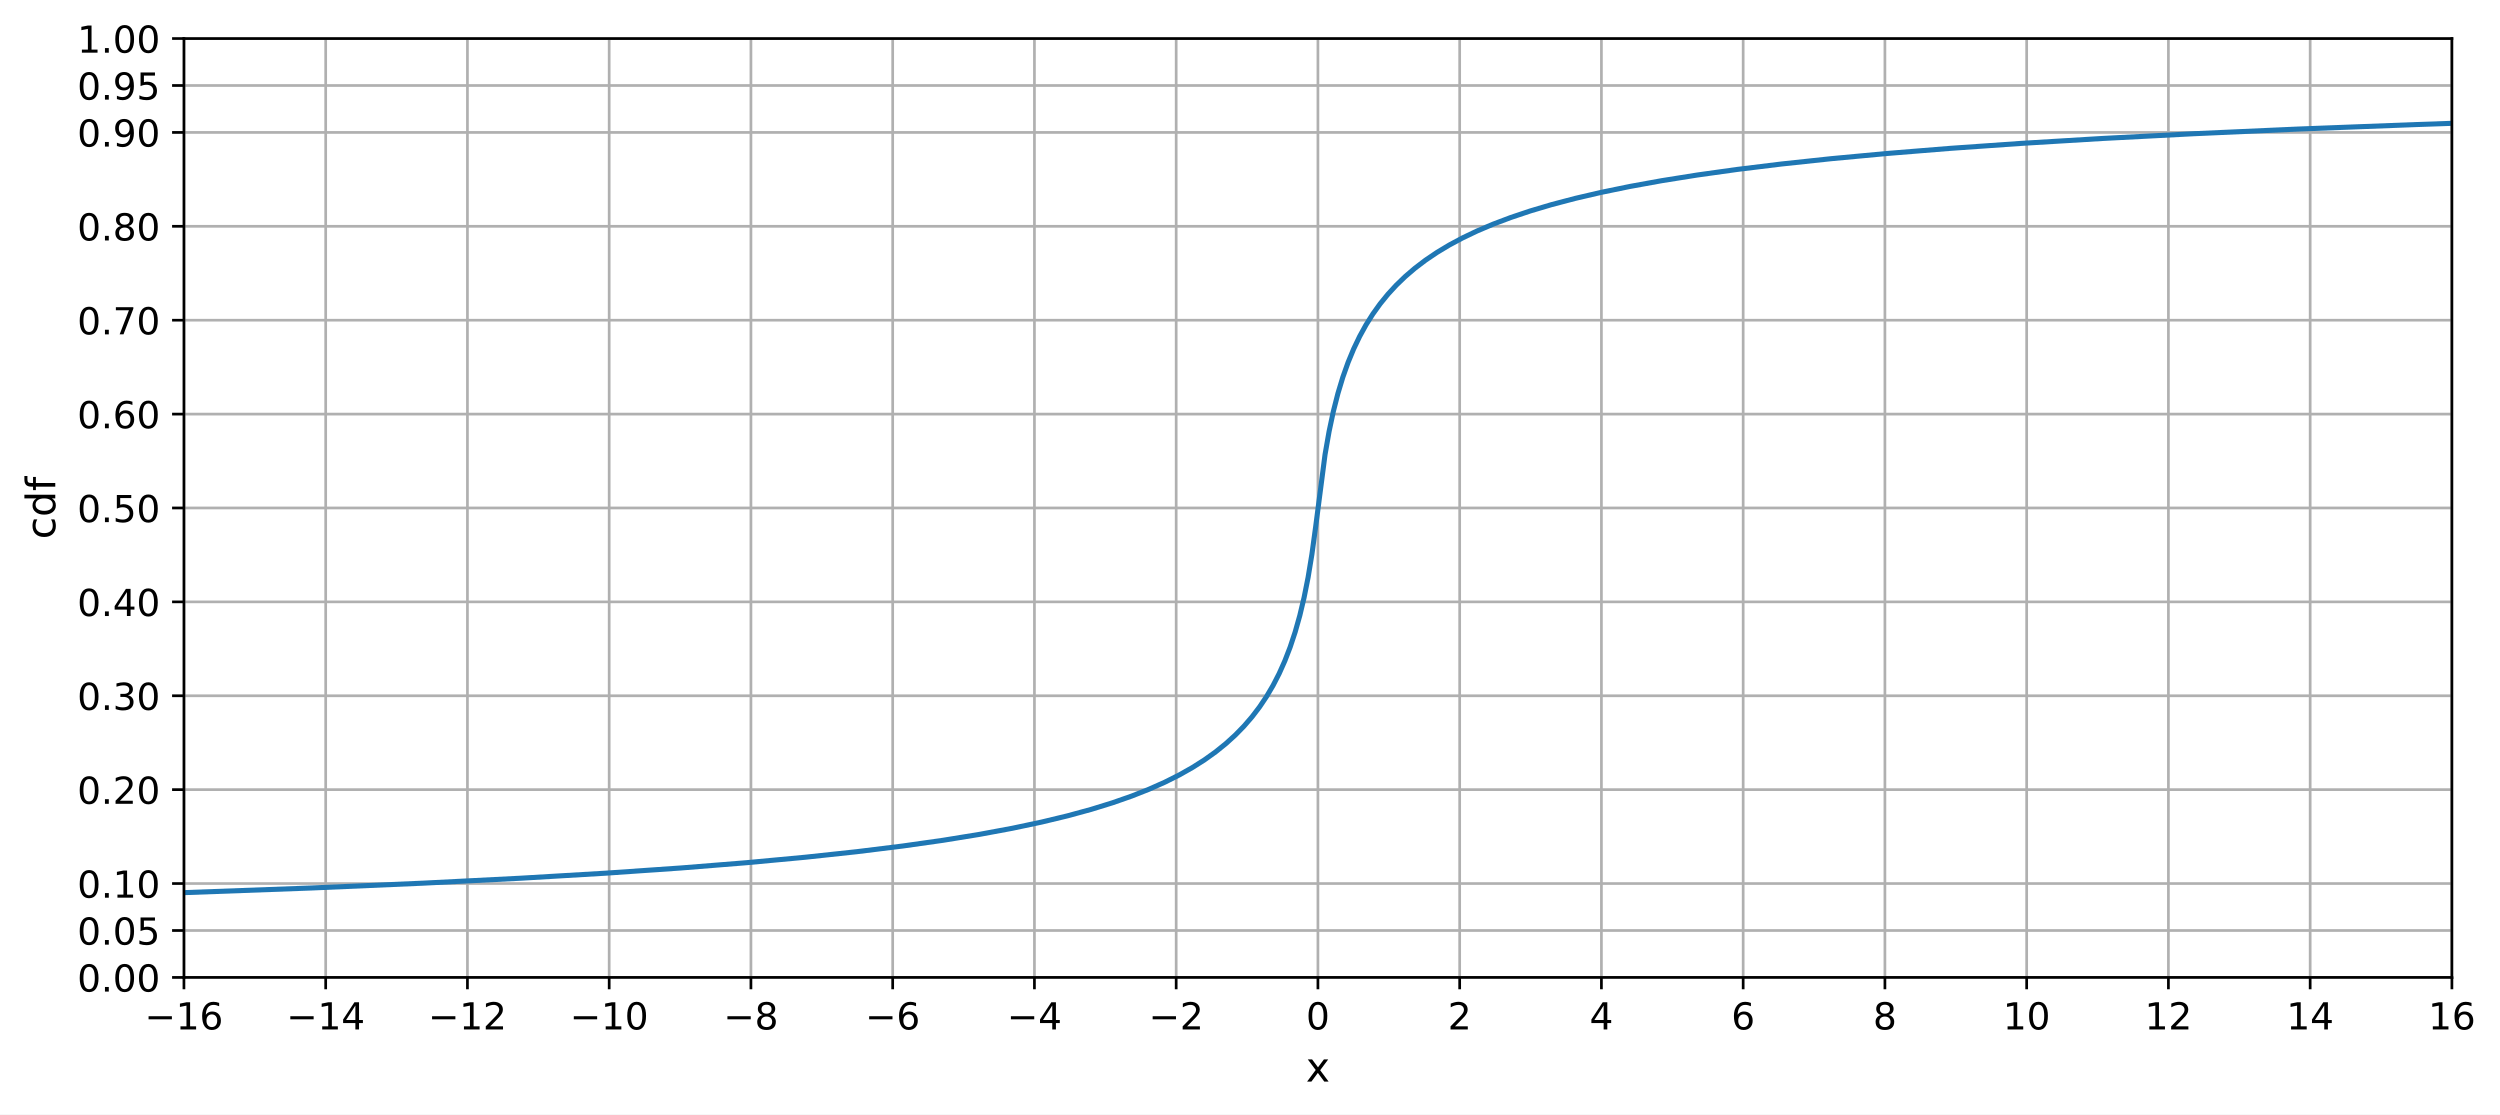
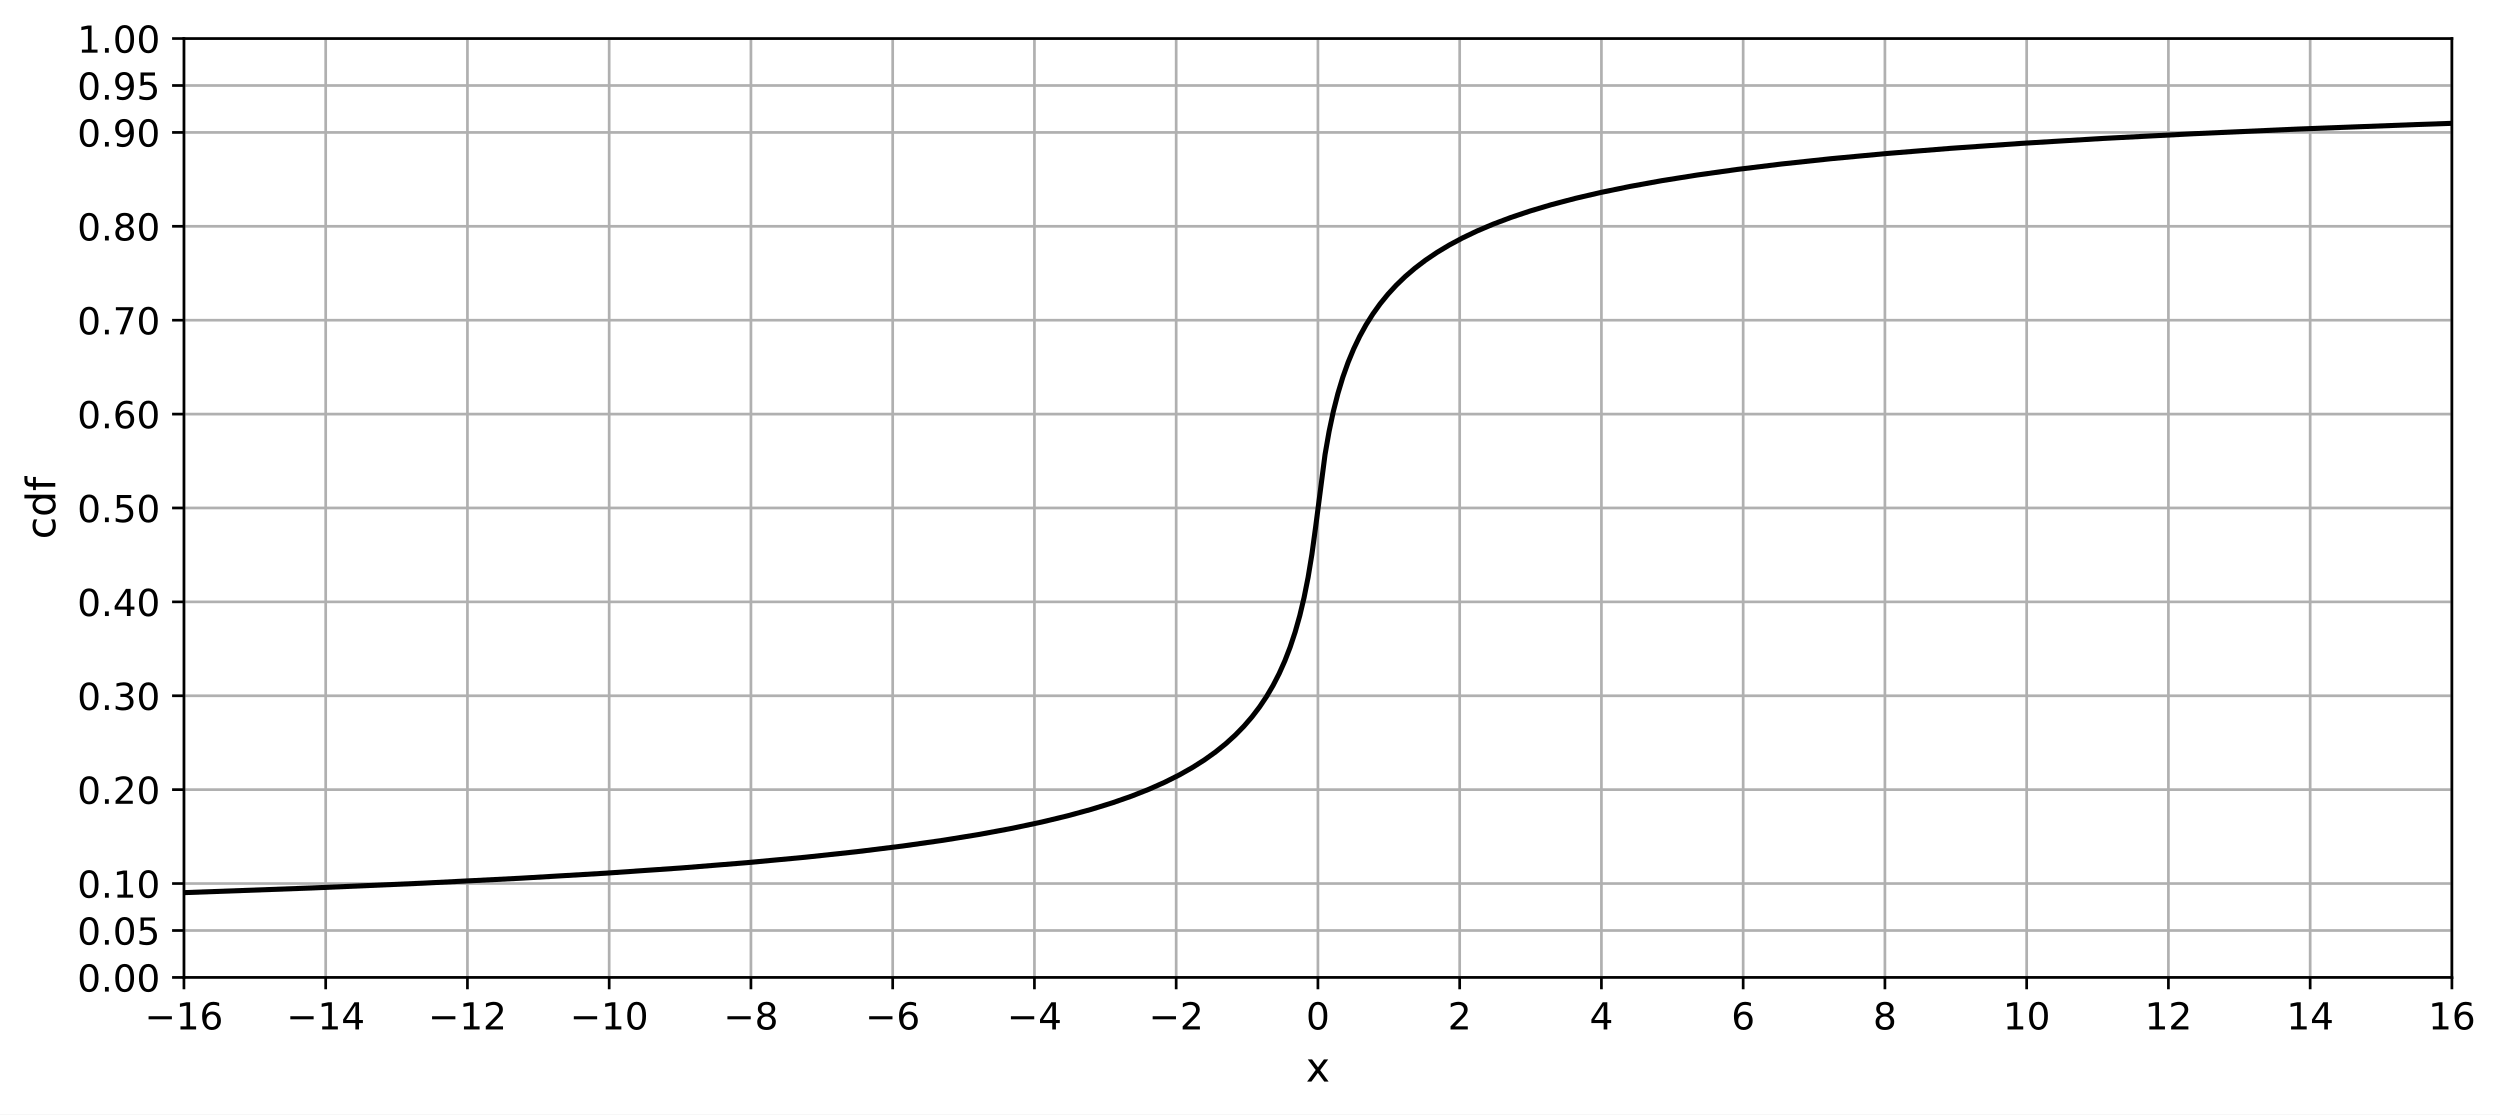
<svg xmlns="http://www.w3.org/2000/svg" xmlns:xlink="http://www.w3.org/1999/xlink" width="738.105pt" height="329.039pt" viewBox="0 0 738.105 329.039" version="1.1">
  <defs>
    <style type="text/css">*{stroke-linejoin: round; stroke-linecap: butt}</style>
  </defs>
  <g id="figure_1">
    <g id="patch_1">
      <path d="M 0 329.039  L 738.105 329.039  L 738.105 0  L 0 0  z " style="fill: #ffffff" />
    </g>
    <g id="axes_1">
      <g id="patch_2">
        <path d="M 54.306 288.579  L 723.906 288.579  L 723.906 11.379  L 54.306 11.379  z " style="fill: #ffffff" />
      </g>
      <g id="matplotlib.axis_1">
        <g id="xtick_1">
          <g id="line2d_1">
-             <path d="M 54.306 288.579  L 54.306 11.379  " clip-path="url(#p8861c28967)" style="fill: none; stroke: #b0b0b0; stroke-width: 0.8; stroke-linecap: square" />
+             <path d="M 54.306 288.579  L 54.306 11.379  " clip-path="url(#p931977c013)" style="fill: none; stroke: #b0b0b0; stroke-width: 0.8; stroke-linecap: square" />
          </g>
          <g id="line2d_2">
            <defs>
-               <path id="mac67e48986" d="M 0 0  L 0 3.5  " style="stroke: #000000; stroke-width: 0.8" />
+               <path id="m8584557166" d="M 0 0  L 0 3.5  " style="stroke: #000000; stroke-width: 0.8" />
            </defs>
            <g>
-               <use xlink:href="#mac67e48986" x="54.306" y="288.579" style="stroke: #000000; stroke-width: 0.8" />
+               <use xlink:href="#m8584557166" x="54.306" y="288.579" style="stroke: #000000; stroke-width: 0.8" />
            </g>
          </g>
          <g id="text_1">
            <g transform="translate(42.69836 303.9374)scale(0.11 -0.11)">
              <defs>
                <path id="DejaVuSans-2212" d="M 678 2272  L 4684 2272  L 4684 1741  L 678 1741  L 678 2272  z " transform="scale(0.015625)" />
                <path id="DejaVuSans-31" d="M 794 531  L 1825 531  L 1825 4091  L 703 3866  L 703 4441  L 1819 4666  L 2450 4666  L 2450 531  L 3481 531  L 3481 0  L 794 0  L 794 531  z " transform="scale(0.015625)" />
                <path id="DejaVuSans-36" d="M 2113 2584  Q 1688 2584 1439 2293  Q 1191 2003 1191 1497  Q 1191 994 1439 701  Q 1688 409 2113 409  Q 2538 409 2786 701  Q 3034 994 3034 1497  Q 3034 2003 2786 2293  Q 2538 2584 2113 2584  z M 3366 4563  L 3366 3988  Q 3128 4100 2886 4159  Q 2644 4219 2406 4219  Q 1781 4219 1451 3797  Q 1122 3375 1075 2522  Q 1259 2794 1537 2939  Q 1816 3084 2150 3084  Q 2853 3084 3261 2657  Q 3669 2231 3669 1497  Q 3669 778 3244 343  Q 2819 -91 2113 -91  Q 1303 -91 875 529  Q 447 1150 447 2328  Q 447 3434 972 4092  Q 1497 4750 2381 4750  Q 2619 4750 2861 4703  Q 3103 4656 3366 4563  z " transform="scale(0.015625)" />
              </defs>
              <use xlink:href="#DejaVuSans-2212" />
              <use xlink:href="#DejaVuSans-31" x="83.789" />
              <use xlink:href="#DejaVuSans-36" x="147.412" />
            </g>
          </g>
        </g>
        <g id="xtick_2">
          <g id="line2d_3">
-             <path d="M 96.156 288.579  L 96.156 11.379  " clip-path="url(#p8861c28967)" style="fill: none; stroke: #b0b0b0; stroke-width: 0.8; stroke-linecap: square" />
+             <path d="M 96.156 288.579  L 96.156 11.379  " clip-path="url(#p931977c013)" style="fill: none; stroke: #b0b0b0; stroke-width: 0.8; stroke-linecap: square" />
          </g>
          <g id="line2d_4">
            <g>
-               <use xlink:href="#mac67e48986" x="96.156" y="288.579" style="stroke: #000000; stroke-width: 0.8" />
+               <use xlink:href="#m8584557166" x="96.156" y="288.579" style="stroke: #000000; stroke-width: 0.8" />
            </g>
          </g>
          <g id="text_2">
            <g transform="translate(84.54836 303.9374)scale(0.11 -0.11)">
              <defs>
                <path id="DejaVuSans-34" d="M 2419 4116  L 825 1625  L 2419 1625  L 2419 4116  z M 2253 4666  L 3047 4666  L 3047 1625  L 3713 1625  L 3713 1100  L 3047 1100  L 3047 0  L 2419 0  L 2419 1100  L 313 1100  L 313 1709  L 2253 4666  z " transform="scale(0.015625)" />
              </defs>
              <use xlink:href="#DejaVuSans-2212" />
              <use xlink:href="#DejaVuSans-31" x="83.789" />
              <use xlink:href="#DejaVuSans-34" x="147.412" />
            </g>
          </g>
        </g>
        <g id="xtick_3">
          <g id="line2d_5">
-             <path d="M 138.006 288.579  L 138.006 11.379  " clip-path="url(#p8861c28967)" style="fill: none; stroke: #b0b0b0; stroke-width: 0.8; stroke-linecap: square" />
+             <path d="M 138.006 288.579  L 138.006 11.379  " clip-path="url(#p931977c013)" style="fill: none; stroke: #b0b0b0; stroke-width: 0.8; stroke-linecap: square" />
          </g>
          <g id="line2d_6">
            <g>
-               <use xlink:href="#mac67e48986" x="138.006" y="288.579" style="stroke: #000000; stroke-width: 0.8" />
+               <use xlink:href="#m8584557166" x="138.006" y="288.579" style="stroke: #000000; stroke-width: 0.8" />
            </g>
          </g>
          <g id="text_3">
            <g transform="translate(126.3984 303.9374)scale(0.11 -0.11)">
              <defs>
                <path id="DejaVuSans-32" d="M 1228 531  L 3431 531  L 3431 0  L 469 0  L 469 531  Q 828 903 1448 1529  Q 2069 2156 2228 2338  Q 2531 2678 2651 2914  Q 2772 3150 2772 3378  Q 2772 3750 2511 3984  Q 2250 4219 1831 4219  Q 1534 4219 1204 4116  Q 875 4013 500 3803  L 500 4441  Q 881 4594 1212 4672  Q 1544 4750 1819 4750  Q 2544 4750 2975 4387  Q 3406 4025 3406 3419  Q 3406 3131 3298 2873  Q 3191 2616 2906 2266  Q 2828 2175 2409 1742  Q 1991 1309 1228 531  z " transform="scale(0.015625)" />
              </defs>
              <use xlink:href="#DejaVuSans-2212" />
              <use xlink:href="#DejaVuSans-31" x="83.789" />
              <use xlink:href="#DejaVuSans-32" x="147.412" />
            </g>
          </g>
        </g>
        <g id="xtick_4">
          <g id="line2d_7">
-             <path d="M 179.856 288.579  L 179.856 11.379  " clip-path="url(#p8861c28967)" style="fill: none; stroke: #b0b0b0; stroke-width: 0.8; stroke-linecap: square" />
+             <path d="M 179.856 288.579  L 179.856 11.379  " clip-path="url(#p931977c013)" style="fill: none; stroke: #b0b0b0; stroke-width: 0.8; stroke-linecap: square" />
          </g>
          <g id="line2d_8">
            <g>
-               <use xlink:href="#mac67e48986" x="179.856" y="288.579" style="stroke: #000000; stroke-width: 0.8" />
+               <use xlink:href="#m8584557166" x="179.856" y="288.579" style="stroke: #000000; stroke-width: 0.8" />
            </g>
          </g>
          <g id="text_4">
            <g transform="translate(168.2484 303.9374)scale(0.11 -0.11)">
              <defs>
                <path id="DejaVuSans-30" d="M 2034 4250  Q 1547 4250 1301 3770  Q 1056 3291 1056 2328  Q 1056 1369 1301 889  Q 1547 409 2034 409  Q 2525 409 2770 889  Q 3016 1369 3016 2328  Q 3016 3291 2770 3770  Q 2525 4250 2034 4250  z M 2034 4750  Q 2819 4750 3233 4129  Q 3647 3509 3647 2328  Q 3647 1150 3233 529  Q 2819 -91 2034 -91  Q 1250 -91 836 529  Q 422 1150 422 2328  Q 422 3509 836 4129  Q 1250 4750 2034 4750  z " transform="scale(0.015625)" />
              </defs>
              <use xlink:href="#DejaVuSans-2212" />
              <use xlink:href="#DejaVuSans-31" x="83.789" />
              <use xlink:href="#DejaVuSans-30" x="147.412" />
            </g>
          </g>
        </g>
        <g id="xtick_5">
          <g id="line2d_9">
-             <path d="M 221.706 288.579  L 221.706 11.379  " clip-path="url(#p8861c28967)" style="fill: none; stroke: #b0b0b0; stroke-width: 0.8; stroke-linecap: square" />
+             <path d="M 221.706 288.579  L 221.706 11.379  " clip-path="url(#p931977c013)" style="fill: none; stroke: #b0b0b0; stroke-width: 0.8; stroke-linecap: square" />
          </g>
          <g id="line2d_10">
            <g>
-               <use xlink:href="#mac67e48986" x="221.706" y="288.579" style="stroke: #000000; stroke-width: 0.8" />
+               <use xlink:href="#m8584557166" x="221.706" y="288.579" style="stroke: #000000; stroke-width: 0.8" />
            </g>
          </g>
          <g id="text_5">
            <g transform="translate(213.5977 303.9374)scale(0.11 -0.11)">
              <defs>
                <path id="DejaVuSans-38" d="M 2034 2216  Q 1584 2216 1326 1975  Q 1069 1734 1069 1313  Q 1069 891 1326 650  Q 1584 409 2034 409  Q 2484 409 2743 651  Q 3003 894 3003 1313  Q 3003 1734 2745 1975  Q 2488 2216 2034 2216  z M 1403 2484  Q 997 2584 770 2862  Q 544 3141 544 3541  Q 544 4100 942 4425  Q 1341 4750 2034 4750  Q 2731 4750 3128 4425  Q 3525 4100 3525 3541  Q 3525 3141 3298 2862  Q 3072 2584 2669 2484  Q 3125 2378 3379 2068  Q 3634 1759 3634 1313  Q 3634 634 3220 271  Q 2806 -91 2034 -91  Q 1263 -91 848 271  Q 434 634 434 1313  Q 434 1759 690 2068  Q 947 2378 1403 2484  z M 1172 3481  Q 1172 3119 1398 2916  Q 1625 2713 2034 2713  Q 2441 2713 2670 2916  Q 2900 3119 2900 3481  Q 2900 3844 2670 4047  Q 2441 4250 2034 4250  Q 1625 4250 1398 4047  Q 1172 3844 1172 3481  z " transform="scale(0.015625)" />
              </defs>
              <use xlink:href="#DejaVuSans-2212" />
              <use xlink:href="#DejaVuSans-38" x="83.789" />
            </g>
          </g>
        </g>
        <g id="xtick_6">
          <g id="line2d_11">
-             <path d="M 263.556 288.579  L 263.556 11.379  " clip-path="url(#p8861c28967)" style="fill: none; stroke: #b0b0b0; stroke-width: 0.8; stroke-linecap: square" />
+             <path d="M 263.556 288.579  L 263.556 11.379  " clip-path="url(#p931977c013)" style="fill: none; stroke: #b0b0b0; stroke-width: 0.8; stroke-linecap: square" />
          </g>
          <g id="line2d_12">
            <g>
-               <use xlink:href="#mac67e48986" x="263.556" y="288.579" style="stroke: #000000; stroke-width: 0.8" />
+               <use xlink:href="#m8584557166" x="263.556" y="288.579" style="stroke: #000000; stroke-width: 0.8" />
            </g>
          </g>
          <g id="text_6">
            <g transform="translate(255.4477 303.9374)scale(0.11 -0.11)">
              <use xlink:href="#DejaVuSans-2212" />
              <use xlink:href="#DejaVuSans-36" x="83.789" />
            </g>
          </g>
        </g>
        <g id="xtick_7">
          <g id="line2d_13">
-             <path d="M 305.406 288.579  L 305.406 11.379  " clip-path="url(#p8861c28967)" style="fill: none; stroke: #b0b0b0; stroke-width: 0.8; stroke-linecap: square" />
+             <path d="M 305.406 288.579  L 305.406 11.379  " clip-path="url(#p931977c013)" style="fill: none; stroke: #b0b0b0; stroke-width: 0.8; stroke-linecap: square" />
          </g>
          <g id="line2d_14">
            <g>
-               <use xlink:href="#mac67e48986" x="305.406" y="288.579" style="stroke: #000000; stroke-width: 0.8" />
+               <use xlink:href="#m8584557166" x="305.406" y="288.579" style="stroke: #000000; stroke-width: 0.8" />
            </g>
          </g>
          <g id="text_7">
            <g transform="translate(297.2977 303.9374)scale(0.11 -0.11)">
              <use xlink:href="#DejaVuSans-2212" />
              <use xlink:href="#DejaVuSans-34" x="83.789" />
            </g>
          </g>
        </g>
        <g id="xtick_8">
          <g id="line2d_15">
-             <path d="M 347.256 288.579  L 347.256 11.379  " clip-path="url(#p8861c28967)" style="fill: none; stroke: #b0b0b0; stroke-width: 0.8; stroke-linecap: square" />
+             <path d="M 347.256 288.579  L 347.256 11.379  " clip-path="url(#p931977c013)" style="fill: none; stroke: #b0b0b0; stroke-width: 0.8; stroke-linecap: square" />
          </g>
          <g id="line2d_16">
            <g>
-               <use xlink:href="#mac67e48986" x="347.256" y="288.579" style="stroke: #000000; stroke-width: 0.8" />
+               <use xlink:href="#m8584557166" x="347.256" y="288.579" style="stroke: #000000; stroke-width: 0.8" />
            </g>
          </g>
          <g id="text_8">
            <g transform="translate(339.1477 303.9374)scale(0.11 -0.11)">
              <use xlink:href="#DejaVuSans-2212" />
              <use xlink:href="#DejaVuSans-32" x="83.789" />
            </g>
          </g>
        </g>
        <g id="xtick_9">
          <g id="line2d_17">
-             <path d="M 389.106 288.579  L 389.106 11.379  " clip-path="url(#p8861c28967)" style="fill: none; stroke: #b0b0b0; stroke-width: 0.8; stroke-linecap: square" />
+             <path d="M 389.106 288.579  L 389.106 11.379  " clip-path="url(#p931977c013)" style="fill: none; stroke: #b0b0b0; stroke-width: 0.8; stroke-linecap: square" />
          </g>
          <g id="line2d_18">
            <g>
-               <use xlink:href="#mac67e48986" x="389.106" y="288.579" style="stroke: #000000; stroke-width: 0.8" />
+               <use xlink:href="#m8584557166" x="389.106" y="288.579" style="stroke: #000000; stroke-width: 0.8" />
            </g>
          </g>
          <g id="text_9">
            <g transform="translate(385.6066 303.9374)scale(0.11 -0.11)">
              <use xlink:href="#DejaVuSans-30" />
            </g>
          </g>
        </g>
        <g id="xtick_10">
          <g id="line2d_19">
-             <path d="M 430.956 288.579  L 430.956 11.379  " clip-path="url(#p8861c28967)" style="fill: none; stroke: #b0b0b0; stroke-width: 0.8; stroke-linecap: square" />
+             <path d="M 430.956 288.579  L 430.956 11.379  " clip-path="url(#p931977c013)" style="fill: none; stroke: #b0b0b0; stroke-width: 0.8; stroke-linecap: square" />
          </g>
          <g id="line2d_20">
            <g>
-               <use xlink:href="#mac67e48986" x="430.956" y="288.579" style="stroke: #000000; stroke-width: 0.8" />
+               <use xlink:href="#m8584557166" x="430.956" y="288.579" style="stroke: #000000; stroke-width: 0.8" />
            </g>
          </g>
          <g id="text_10">
            <g transform="translate(427.4566 303.9374)scale(0.11 -0.11)">
              <use xlink:href="#DejaVuSans-32" />
            </g>
          </g>
        </g>
        <g id="xtick_11">
          <g id="line2d_21">
-             <path d="M 472.806 288.579  L 472.806 11.379  " clip-path="url(#p8861c28967)" style="fill: none; stroke: #b0b0b0; stroke-width: 0.8; stroke-linecap: square" />
+             <path d="M 472.806 288.579  L 472.806 11.379  " clip-path="url(#p931977c013)" style="fill: none; stroke: #b0b0b0; stroke-width: 0.8; stroke-linecap: square" />
          </g>
          <g id="line2d_22">
            <g>
-               <use xlink:href="#mac67e48986" x="472.806" y="288.579" style="stroke: #000000; stroke-width: 0.8" />
+               <use xlink:href="#m8584557166" x="472.806" y="288.579" style="stroke: #000000; stroke-width: 0.8" />
            </g>
          </g>
          <g id="text_11">
            <g transform="translate(469.3066 303.9374)scale(0.11 -0.11)">
              <use xlink:href="#DejaVuSans-34" />
            </g>
          </g>
        </g>
        <g id="xtick_12">
          <g id="line2d_23">
-             <path d="M 514.656 288.579  L 514.656 11.379  " clip-path="url(#p8861c28967)" style="fill: none; stroke: #b0b0b0; stroke-width: 0.8; stroke-linecap: square" />
+             <path d="M 514.656 288.579  L 514.656 11.379  " clip-path="url(#p931977c013)" style="fill: none; stroke: #b0b0b0; stroke-width: 0.8; stroke-linecap: square" />
          </g>
          <g id="line2d_24">
            <g>
-               <use xlink:href="#mac67e48986" x="514.656" y="288.579" style="stroke: #000000; stroke-width: 0.8" />
+               <use xlink:href="#m8584557166" x="514.656" y="288.579" style="stroke: #000000; stroke-width: 0.8" />
            </g>
          </g>
          <g id="text_12">
            <g transform="translate(511.1566 303.9374)scale(0.11 -0.11)">
              <use xlink:href="#DejaVuSans-36" />
            </g>
          </g>
        </g>
        <g id="xtick_13">
          <g id="line2d_25">
-             <path d="M 556.506 288.579  L 556.506 11.379  " clip-path="url(#p8861c28967)" style="fill: none; stroke: #b0b0b0; stroke-width: 0.8; stroke-linecap: square" />
+             <path d="M 556.506 288.579  L 556.506 11.379  " clip-path="url(#p931977c013)" style="fill: none; stroke: #b0b0b0; stroke-width: 0.8; stroke-linecap: square" />
          </g>
          <g id="line2d_26">
            <g>
-               <use xlink:href="#mac67e48986" x="556.506" y="288.579" style="stroke: #000000; stroke-width: 0.8" />
+               <use xlink:href="#m8584557166" x="556.506" y="288.579" style="stroke: #000000; stroke-width: 0.8" />
            </g>
          </g>
          <g id="text_13">
            <g transform="translate(553.0066 303.9374)scale(0.11 -0.11)">
              <use xlink:href="#DejaVuSans-38" />
            </g>
          </g>
        </g>
        <g id="xtick_14">
          <g id="line2d_27">
-             <path d="M 598.356 288.579  L 598.356 11.379  " clip-path="url(#p8861c28967)" style="fill: none; stroke: #b0b0b0; stroke-width: 0.8; stroke-linecap: square" />
+             <path d="M 598.356 288.579  L 598.356 11.379  " clip-path="url(#p931977c013)" style="fill: none; stroke: #b0b0b0; stroke-width: 0.8; stroke-linecap: square" />
          </g>
          <g id="line2d_28">
            <g>
-               <use xlink:href="#mac67e48986" x="598.356" y="288.579" style="stroke: #000000; stroke-width: 0.8" />
+               <use xlink:href="#m8584557166" x="598.356" y="288.579" style="stroke: #000000; stroke-width: 0.8" />
            </g>
          </g>
          <g id="text_14">
            <g transform="translate(591.3572 303.9374)scale(0.11 -0.11)">
              <use xlink:href="#DejaVuSans-31" />
              <use xlink:href="#DejaVuSans-30" x="63.623" />
            </g>
          </g>
        </g>
        <g id="xtick_15">
          <g id="line2d_29">
-             <path d="M 640.206 288.579  L 640.206 11.379  " clip-path="url(#p8861c28967)" style="fill: none; stroke: #b0b0b0; stroke-width: 0.8; stroke-linecap: square" />
+             <path d="M 640.206 288.579  L 640.206 11.379  " clip-path="url(#p931977c013)" style="fill: none; stroke: #b0b0b0; stroke-width: 0.8; stroke-linecap: square" />
          </g>
          <g id="line2d_30">
            <g>
-               <use xlink:href="#mac67e48986" x="640.206" y="288.579" style="stroke: #000000; stroke-width: 0.8" />
+               <use xlink:href="#m8584557166" x="640.206" y="288.579" style="stroke: #000000; stroke-width: 0.8" />
            </g>
          </g>
          <g id="text_15">
            <g transform="translate(633.2072 303.9374)scale(0.11 -0.11)">
              <use xlink:href="#DejaVuSans-31" />
              <use xlink:href="#DejaVuSans-32" x="63.623" />
            </g>
          </g>
        </g>
        <g id="xtick_16">
          <g id="line2d_31">
-             <path d="M 682.056 288.579  L 682.056 11.379  " clip-path="url(#p8861c28967)" style="fill: none; stroke: #b0b0b0; stroke-width: 0.8; stroke-linecap: square" />
+             <path d="M 682.056 288.579  L 682.056 11.379  " clip-path="url(#p931977c013)" style="fill: none; stroke: #b0b0b0; stroke-width: 0.8; stroke-linecap: square" />
          </g>
          <g id="line2d_32">
            <g>
-               <use xlink:href="#mac67e48986" x="682.056" y="288.579" style="stroke: #000000; stroke-width: 0.8" />
+               <use xlink:href="#m8584557166" x="682.056" y="288.579" style="stroke: #000000; stroke-width: 0.8" />
            </g>
          </g>
          <g id="text_16">
            <g transform="translate(675.0572 303.9374)scale(0.11 -0.11)">
              <use xlink:href="#DejaVuSans-31" />
              <use xlink:href="#DejaVuSans-34" x="63.623" />
            </g>
          </g>
        </g>
        <g id="xtick_17">
          <g id="line2d_33">
-             <path d="M 723.906 288.579  L 723.906 11.379  " clip-path="url(#p8861c28967)" style="fill: none; stroke: #b0b0b0; stroke-width: 0.8; stroke-linecap: square" />
+             <path d="M 723.906 288.579  L 723.906 11.379  " clip-path="url(#p931977c013)" style="fill: none; stroke: #b0b0b0; stroke-width: 0.8; stroke-linecap: square" />
          </g>
          <g id="line2d_34">
            <g>
-               <use xlink:href="#mac67e48986" x="723.906" y="288.579" style="stroke: #000000; stroke-width: 0.8" />
+               <use xlink:href="#m8584557166" x="723.906" y="288.579" style="stroke: #000000; stroke-width: 0.8" />
            </g>
          </g>
          <g id="text_17">
            <g transform="translate(716.9072 303.9374)scale(0.11 -0.11)">
              <use xlink:href="#DejaVuSans-31" />
              <use xlink:href="#DejaVuSans-36" x="63.623" />
            </g>
          </g>
        </g>
        <g id="text_18">
          <g transform="translate(385.5547 319.3432)scale(0.12 -0.12)">
            <defs>
              <path id="DejaVuSans-78" d="M 3513 3500  L 2247 1797  L 3578 0  L 2900 0  L 1881 1375  L 863 0  L 184 0  L 1544 1831  L 300 3500  L 978 3500  L 1906 2253  L 2834 3500  L 3513 3500  z " transform="scale(0.015625)" />
            </defs>
            <use xlink:href="#DejaVuSans-78" />
          </g>
        </g>
      </g>
      <g id="matplotlib.axis_2">
        <g id="ytick_1">
          <g id="line2d_35">
-             <path d="M 54.306 288.579  L 723.906 288.579  " clip-path="url(#p8861c28967)" style="fill: none; stroke: #b0b0b0; stroke-width: 0.8; stroke-linecap: square" />
+             <path d="M 54.306 288.579  L 723.906 288.579  " clip-path="url(#p931977c013)" style="fill: none; stroke: #b0b0b0; stroke-width: 0.8; stroke-linecap: square" />
          </g>
          <g id="line2d_36">
            <defs>
-               <path id="m6d686e9114" d="M 0 0  L -3.5 0  " style="stroke: #000000; stroke-width: 0.8" />
+               <path id="m9d4064743b" d="M 0 0  L -3.5 0  " style="stroke: #000000; stroke-width: 0.8" />
            </defs>
            <g>
-               <use xlink:href="#m6d686e9114" x="54.306" y="288.579" style="stroke: #000000; stroke-width: 0.8" />
+               <use xlink:href="#m9d4064743b" x="54.306" y="288.579" style="stroke: #000000; stroke-width: 0.8" />
            </g>
          </g>
          <g id="text_19">
            <g transform="translate(22.81375 292.7583)scale(0.11 -0.11)">
              <defs>
                <path id="DejaVuSans-2e" d="M 684 794  L 1344 794  L 1344 0  L 684 0  L 684 794  z " transform="scale(0.015625)" />
              </defs>
              <use xlink:href="#DejaVuSans-30" />
              <use xlink:href="#DejaVuSans-2e" x="63.623" />
              <use xlink:href="#DejaVuSans-30" x="95.41" />
              <use xlink:href="#DejaVuSans-30" x="159.033" />
            </g>
          </g>
        </g>
        <g id="ytick_2">
          <g id="line2d_37">
-             <path d="M 54.306 274.719  L 723.906 274.719  " clip-path="url(#p8861c28967)" style="fill: none; stroke: #b0b0b0; stroke-width: 0.8; stroke-linecap: square" />
+             <path d="M 54.306 274.719  L 723.906 274.719  " clip-path="url(#p931977c013)" style="fill: none; stroke: #b0b0b0; stroke-width: 0.8; stroke-linecap: square" />
          </g>
          <g id="line2d_38">
            <g>
-               <use xlink:href="#m6d686e9114" x="54.306" y="274.719" style="stroke: #000000; stroke-width: 0.8" />
+               <use xlink:href="#m9d4064743b" x="54.306" y="274.719" style="stroke: #000000; stroke-width: 0.8" />
            </g>
          </g>
          <g id="text_20">
            <g transform="translate(22.81375 278.8983)scale(0.11 -0.11)">
              <defs>
                <path id="DejaVuSans-35" d="M 691 4666  L 3169 4666  L 3169 4134  L 1269 4134  L 1269 2991  Q 1406 3038 1543 3061  Q 1681 3084 1819 3084  Q 2600 3084 3056 2656  Q 3513 2228 3513 1497  Q 3513 744 3044 326  Q 2575 -91 1722 -91  Q 1428 -91 1123 -41  Q 819 9 494 109  L 494 744  Q 775 591 1075 516  Q 1375 441 1709 441  Q 2250 441 2565 725  Q 2881 1009 2881 1497  Q 2881 1984 2565 2268  Q 2250 2553 1709 2553  Q 1456 2553 1204 2497  Q 953 2441 691 2322  L 691 4666  z " transform="scale(0.015625)" />
              </defs>
              <use xlink:href="#DejaVuSans-30" />
              <use xlink:href="#DejaVuSans-2e" x="63.623" />
              <use xlink:href="#DejaVuSans-30" x="95.41" />
              <use xlink:href="#DejaVuSans-35" x="159.033" />
            </g>
          </g>
        </g>
        <g id="ytick_3">
          <g id="line2d_39">
-             <path d="M 54.306 260.859  L 723.906 260.859  " clip-path="url(#p8861c28967)" style="fill: none; stroke: #b0b0b0; stroke-width: 0.8; stroke-linecap: square" />
+             <path d="M 54.306 260.859  L 723.906 260.859  " clip-path="url(#p931977c013)" style="fill: none; stroke: #b0b0b0; stroke-width: 0.8; stroke-linecap: square" />
          </g>
          <g id="line2d_40">
            <g>
-               <use xlink:href="#m6d686e9114" x="54.306" y="260.859" style="stroke: #000000; stroke-width: 0.8" />
+               <use xlink:href="#m9d4064743b" x="54.306" y="260.859" style="stroke: #000000; stroke-width: 0.8" />
            </g>
          </g>
          <g id="text_21">
            <g transform="translate(22.81375 265.0383)scale(0.11 -0.11)">
              <use xlink:href="#DejaVuSans-30" />
              <use xlink:href="#DejaVuSans-2e" x="63.623" />
              <use xlink:href="#DejaVuSans-31" x="95.41" />
              <use xlink:href="#DejaVuSans-30" x="159.033" />
            </g>
          </g>
        </g>
        <g id="ytick_4">
          <g id="line2d_41">
-             <path d="M 54.306 233.139  L 723.906 233.139  " clip-path="url(#p8861c28967)" style="fill: none; stroke: #b0b0b0; stroke-width: 0.8; stroke-linecap: square" />
+             <path d="M 54.306 233.139  L 723.906 233.139  " clip-path="url(#p931977c013)" style="fill: none; stroke: #b0b0b0; stroke-width: 0.8; stroke-linecap: square" />
          </g>
          <g id="line2d_42">
            <g>
-               <use xlink:href="#m6d686e9114" x="54.306" y="233.139" style="stroke: #000000; stroke-width: 0.8" />
+               <use xlink:href="#m9d4064743b" x="54.306" y="233.139" style="stroke: #000000; stroke-width: 0.8" />
            </g>
          </g>
          <g id="text_22">
            <g transform="translate(22.81375 237.3183)scale(0.11 -0.11)">
              <use xlink:href="#DejaVuSans-30" />
              <use xlink:href="#DejaVuSans-2e" x="63.623" />
              <use xlink:href="#DejaVuSans-32" x="95.41" />
              <use xlink:href="#DejaVuSans-30" x="159.033" />
            </g>
          </g>
        </g>
        <g id="ytick_5">
          <g id="line2d_43">
-             <path d="M 54.306 205.419  L 723.906 205.419  " clip-path="url(#p8861c28967)" style="fill: none; stroke: #b0b0b0; stroke-width: 0.8; stroke-linecap: square" />
+             <path d="M 54.306 205.419  L 723.906 205.419  " clip-path="url(#p931977c013)" style="fill: none; stroke: #b0b0b0; stroke-width: 0.8; stroke-linecap: square" />
          </g>
          <g id="line2d_44">
            <g>
-               <use xlink:href="#m6d686e9114" x="54.306" y="205.419" style="stroke: #000000; stroke-width: 0.8" />
+               <use xlink:href="#m9d4064743b" x="54.306" y="205.419" style="stroke: #000000; stroke-width: 0.8" />
            </g>
          </g>
          <g id="text_23">
            <g transform="translate(22.81375 209.5983)scale(0.11 -0.11)">
              <defs>
                <path id="DejaVuSans-33" d="M 2597 2516  Q 3050 2419 3304 2112  Q 3559 1806 3559 1356  Q 3559 666 3084 287  Q 2609 -91 1734 -91  Q 1441 -91 1130 -33  Q 819 25 488 141  L 488 750  Q 750 597 1062 519  Q 1375 441 1716 441  Q 2309 441 2620 675  Q 2931 909 2931 1356  Q 2931 1769 2642 2001  Q 2353 2234 1838 2234  L 1294 2234  L 1294 2753  L 1863 2753  Q 2328 2753 2575 2939  Q 2822 3125 2822 3475  Q 2822 3834 2567 4026  Q 2313 4219 1838 4219  Q 1578 4219 1281 4162  Q 984 4106 628 3988  L 628 4550  Q 988 4650 1302 4700  Q 1616 4750 1894 4750  Q 2613 4750 3031 4423  Q 3450 4097 3450 3541  Q 3450 3153 3228 2886  Q 3006 2619 2597 2516  z " transform="scale(0.015625)" />
              </defs>
              <use xlink:href="#DejaVuSans-30" />
              <use xlink:href="#DejaVuSans-2e" x="63.623" />
              <use xlink:href="#DejaVuSans-33" x="95.41" />
              <use xlink:href="#DejaVuSans-30" x="159.033" />
            </g>
          </g>
        </g>
        <g id="ytick_6">
          <g id="line2d_45">
-             <path d="M 54.306 177.699  L 723.906 177.699  " clip-path="url(#p8861c28967)" style="fill: none; stroke: #b0b0b0; stroke-width: 0.8; stroke-linecap: square" />
+             <path d="M 54.306 177.699  L 723.906 177.699  " clip-path="url(#p931977c013)" style="fill: none; stroke: #b0b0b0; stroke-width: 0.8; stroke-linecap: square" />
          </g>
          <g id="line2d_46">
            <g>
-               <use xlink:href="#m6d686e9114" x="54.306" y="177.699" style="stroke: #000000; stroke-width: 0.8" />
+               <use xlink:href="#m9d4064743b" x="54.306" y="177.699" style="stroke: #000000; stroke-width: 0.8" />
            </g>
          </g>
          <g id="text_24">
            <g transform="translate(22.81375 181.8783)scale(0.11 -0.11)">
              <use xlink:href="#DejaVuSans-30" />
              <use xlink:href="#DejaVuSans-2e" x="63.623" />
              <use xlink:href="#DejaVuSans-34" x="95.41" />
              <use xlink:href="#DejaVuSans-30" x="159.033" />
            </g>
          </g>
        </g>
        <g id="ytick_7">
          <g id="line2d_47">
-             <path d="M 54.306 149.979  L 723.906 149.979  " clip-path="url(#p8861c28967)" style="fill: none; stroke: #b0b0b0; stroke-width: 0.8; stroke-linecap: square" />
+             <path d="M 54.306 149.979  L 723.906 149.979  " clip-path="url(#p931977c013)" style="fill: none; stroke: #b0b0b0; stroke-width: 0.8; stroke-linecap: square" />
          </g>
          <g id="line2d_48">
            <g>
-               <use xlink:href="#m6d686e9114" x="54.306" y="149.979" style="stroke: #000000; stroke-width: 0.8" />
+               <use xlink:href="#m9d4064743b" x="54.306" y="149.979" style="stroke: #000000; stroke-width: 0.8" />
            </g>
          </g>
          <g id="text_25">
            <g transform="translate(22.81375 154.1583)scale(0.11 -0.11)">
              <use xlink:href="#DejaVuSans-30" />
              <use xlink:href="#DejaVuSans-2e" x="63.623" />
              <use xlink:href="#DejaVuSans-35" x="95.41" />
              <use xlink:href="#DejaVuSans-30" x="159.033" />
            </g>
          </g>
        </g>
        <g id="ytick_8">
          <g id="line2d_49">
-             <path d="M 54.306 122.259  L 723.906 122.259  " clip-path="url(#p8861c28967)" style="fill: none; stroke: #b0b0b0; stroke-width: 0.8; stroke-linecap: square" />
+             <path d="M 54.306 122.259  L 723.906 122.259  " clip-path="url(#p931977c013)" style="fill: none; stroke: #b0b0b0; stroke-width: 0.8; stroke-linecap: square" />
          </g>
          <g id="line2d_50">
            <g>
-               <use xlink:href="#m6d686e9114" x="54.306" y="122.259" style="stroke: #000000; stroke-width: 0.8" />
+               <use xlink:href="#m9d4064743b" x="54.306" y="122.259" style="stroke: #000000; stroke-width: 0.8" />
            </g>
          </g>
          <g id="text_26">
            <g transform="translate(22.81375 126.4383)scale(0.11 -0.11)">
              <use xlink:href="#DejaVuSans-30" />
              <use xlink:href="#DejaVuSans-2e" x="63.623" />
              <use xlink:href="#DejaVuSans-36" x="95.41" />
              <use xlink:href="#DejaVuSans-30" x="159.033" />
            </g>
          </g>
        </g>
        <g id="ytick_9">
          <g id="line2d_51">
-             <path d="M 54.306 94.539  L 723.906 94.539  " clip-path="url(#p8861c28967)" style="fill: none; stroke: #b0b0b0; stroke-width: 0.8; stroke-linecap: square" />
+             <path d="M 54.306 94.539  L 723.906 94.539  " clip-path="url(#p931977c013)" style="fill: none; stroke: #b0b0b0; stroke-width: 0.8; stroke-linecap: square" />
          </g>
          <g id="line2d_52">
            <g>
-               <use xlink:href="#m6d686e9114" x="54.306" y="94.539" style="stroke: #000000; stroke-width: 0.8" />
+               <use xlink:href="#m9d4064743b" x="54.306" y="94.539" style="stroke: #000000; stroke-width: 0.8" />
            </g>
          </g>
          <g id="text_27">
            <g transform="translate(22.81375 98.71828)scale(0.11 -0.11)">
              <defs>
                <path id="DejaVuSans-37" d="M 525 4666  L 3525 4666  L 3525 4397  L 1831 0  L 1172 0  L 2766 4134  L 525 4134  L 525 4666  z " transform="scale(0.015625)" />
              </defs>
              <use xlink:href="#DejaVuSans-30" />
              <use xlink:href="#DejaVuSans-2e" x="63.623" />
              <use xlink:href="#DejaVuSans-37" x="95.41" />
              <use xlink:href="#DejaVuSans-30" x="159.033" />
            </g>
          </g>
        </g>
        <g id="ytick_10">
          <g id="line2d_53">
-             <path d="M 54.306 66.819  L 723.906 66.819  " clip-path="url(#p8861c28967)" style="fill: none; stroke: #b0b0b0; stroke-width: 0.8; stroke-linecap: square" />
+             <path d="M 54.306 66.819  L 723.906 66.819  " clip-path="url(#p931977c013)" style="fill: none; stroke: #b0b0b0; stroke-width: 0.8; stroke-linecap: square" />
          </g>
          <g id="line2d_54">
            <g>
-               <use xlink:href="#m6d686e9114" x="54.306" y="66.819" style="stroke: #000000; stroke-width: 0.8" />
+               <use xlink:href="#m9d4064743b" x="54.306" y="66.819" style="stroke: #000000; stroke-width: 0.8" />
            </g>
          </g>
          <g id="text_28">
            <g transform="translate(22.81375 70.99828)scale(0.11 -0.11)">
              <use xlink:href="#DejaVuSans-30" />
              <use xlink:href="#DejaVuSans-2e" x="63.623" />
              <use xlink:href="#DejaVuSans-38" x="95.41" />
              <use xlink:href="#DejaVuSans-30" x="159.033" />
            </g>
          </g>
        </g>
        <g id="ytick_11">
          <g id="line2d_55">
-             <path d="M 54.306 39.099  L 723.906 39.099  " clip-path="url(#p8861c28967)" style="fill: none; stroke: #b0b0b0; stroke-width: 0.8; stroke-linecap: square" />
+             <path d="M 54.306 39.099  L 723.906 39.099  " clip-path="url(#p931977c013)" style="fill: none; stroke: #b0b0b0; stroke-width: 0.8; stroke-linecap: square" />
          </g>
          <g id="line2d_56">
            <g>
-               <use xlink:href="#m6d686e9114" x="54.306" y="39.099" style="stroke: #000000; stroke-width: 0.8" />
+               <use xlink:href="#m9d4064743b" x="54.306" y="39.099" style="stroke: #000000; stroke-width: 0.8" />
            </g>
          </g>
          <g id="text_29">
            <g transform="translate(22.81375 43.27828)scale(0.11 -0.11)">
              <defs>
                <path id="DejaVuSans-39" d="M 703 97  L 703 672  Q 941 559 1184 500  Q 1428 441 1663 441  Q 2288 441 2617 861  Q 2947 1281 2994 2138  Q 2813 1869 2534 1725  Q 2256 1581 1919 1581  Q 1219 1581 811 2004  Q 403 2428 403 3163  Q 403 3881 828 4315  Q 1253 4750 1959 4750  Q 2769 4750 3195 4129  Q 3622 3509 3622 2328  Q 3622 1225 3098 567  Q 2575 -91 1691 -91  Q 1453 -91 1209 -44  Q 966 3 703 97  z M 1959 2075  Q 2384 2075 2632 2365  Q 2881 2656 2881 3163  Q 2881 3666 2632 3958  Q 2384 4250 1959 4250  Q 1534 4250 1286 3958  Q 1038 3666 1038 3163  Q 1038 2656 1286 2365  Q 1534 2075 1959 2075  z " transform="scale(0.015625)" />
              </defs>
              <use xlink:href="#DejaVuSans-30" />
              <use xlink:href="#DejaVuSans-2e" x="63.623" />
              <use xlink:href="#DejaVuSans-39" x="95.41" />
              <use xlink:href="#DejaVuSans-30" x="159.033" />
            </g>
          </g>
        </g>
        <g id="ytick_12">
          <g id="line2d_57">
-             <path d="M 54.306 25.239  L 723.906 25.239  " clip-path="url(#p8861c28967)" style="fill: none; stroke: #b0b0b0; stroke-width: 0.8; stroke-linecap: square" />
+             <path d="M 54.306 25.239  L 723.906 25.239  " clip-path="url(#p931977c013)" style="fill: none; stroke: #b0b0b0; stroke-width: 0.8; stroke-linecap: square" />
          </g>
          <g id="line2d_58">
            <g>
-               <use xlink:href="#m6d686e9114" x="54.306" y="25.239" style="stroke: #000000; stroke-width: 0.8" />
+               <use xlink:href="#m9d4064743b" x="54.306" y="25.239" style="stroke: #000000; stroke-width: 0.8" />
            </g>
          </g>
          <g id="text_30">
            <g transform="translate(22.81375 29.41828)scale(0.11 -0.11)">
              <use xlink:href="#DejaVuSans-30" />
              <use xlink:href="#DejaVuSans-2e" x="63.623" />
              <use xlink:href="#DejaVuSans-39" x="95.41" />
              <use xlink:href="#DejaVuSans-35" x="159.033" />
            </g>
          </g>
        </g>
        <g id="ytick_13">
          <g id="line2d_59">
-             <path d="M 54.306 11.379  L 723.906 11.379  " clip-path="url(#p8861c28967)" style="fill: none; stroke: #b0b0b0; stroke-width: 0.8; stroke-linecap: square" />
+             <path d="M 54.306 11.379  L 723.906 11.379  " clip-path="url(#p931977c013)" style="fill: none; stroke: #b0b0b0; stroke-width: 0.8; stroke-linecap: square" />
          </g>
          <g id="line2d_60">
            <g>
-               <use xlink:href="#m6d686e9114" x="54.306" y="11.379" style="stroke: #000000; stroke-width: 0.8" />
+               <use xlink:href="#m9d4064743b" x="54.306" y="11.379" style="stroke: #000000; stroke-width: 0.8" />
            </g>
          </g>
          <g id="text_31">
            <g transform="translate(22.81375 15.55828)scale(0.11 -0.11)">
              <use xlink:href="#DejaVuSans-31" />
              <use xlink:href="#DejaVuSans-2e" x="63.623" />
              <use xlink:href="#DejaVuSans-30" x="95.41" />
              <use xlink:href="#DejaVuSans-30" x="159.033" />
            </g>
          </g>
        </g>
        <g id="text_32">
          <g transform="translate(16.31812 159.1995)rotate(-90)scale(0.12 -0.12)">
            <defs>
              <path id="DejaVuSans-63" d="M 3122 3366  L 3122 2828  Q 2878 2963 2633 3030  Q 2388 3097 2138 3097  Q 1578 3097 1268 2742  Q 959 2388 959 1747  Q 959 1106 1268 751  Q 1578 397 2138 397  Q 2388 397 2633 464  Q 2878 531 3122 666  L 3122 134  Q 2881 22 2623 -34  Q 2366 -91 2075 -91  Q 1284 -91 818 406  Q 353 903 353 1747  Q 353 2603 823 3093  Q 1294 3584 2113 3584  Q 2378 3584 2631 3529  Q 2884 3475 3122 3366  z " transform="scale(0.015625)" />
              <path id="DejaVuSans-64" d="M 2906 2969  L 2906 4863  L 3481 4863  L 3481 0  L 2906 0  L 2906 525  Q 2725 213 2448 61  Q 2172 -91 1784 -91  Q 1150 -91 751 415  Q 353 922 353 1747  Q 353 2572 751 3078  Q 1150 3584 1784 3584  Q 2172 3584 2448 3432  Q 2725 3281 2906 2969  z M 947 1747  Q 947 1113 1208 752  Q 1469 391 1925 391  Q 2381 391 2643 752  Q 2906 1113 2906 1747  Q 2906 2381 2643 2742  Q 2381 3103 1925 3103  Q 1469 3103 1208 2742  Q 947 2381 947 1747  z " transform="scale(0.015625)" />
              <path id="DejaVuSans-66" d="M 2375 4863  L 2375 4384  L 1825 4384  Q 1516 4384 1395 4259  Q 1275 4134 1275 3809  L 1275 3500  L 2222 3500  L 2222 3053  L 1275 3053  L 1275 0  L 697 0  L 697 3053  L 147 3053  L 147 3500  L 697 3500  L 697 3744  Q 697 4328 969 4595  Q 1241 4863 1831 4863  L 2375 4863  z " transform="scale(0.015625)" />
            </defs>
            <use xlink:href="#DejaVuSans-63" />
            <use xlink:href="#DejaVuSans-64" x="54.98" />
            <use xlink:href="#DejaVuSans-66" x="118.457" />
          </g>
        </g>
      </g>
      <g id="line2d_61">
-         <path d="M 53.652 263.568  L 91.906 262.171  L 124.928 260.746  L 153.7 259.287  L 178.875 257.794  L 201.108 256.256  L 220.398 254.705  L 237.727 253.093  L 252.93 251.459  L 266.499 249.781  L 278.432 248.087  L 289.222 246.334  L 298.867 244.543  L 307.531 242.709  L 315.215 240.859  L 322.162 238.962  L 328.456 237.016  L 334.096 235.044  L 339.246 233.011  L 343.905 230.937  L 348.196 228.784  L 352.078 226.59  L 355.634 224.329  L 358.904 221.988  L 361.928 219.55  L 364.707 217.024  L 367.282 214.383  L 369.673 211.611  L 371.88 208.712  L 373.943 205.634  L 375.864 202.369  L 377.663 198.87  L 379.338 195.12  L 380.912 191.045  L 382.383 186.603  L 383.752 181.746  L 385.019 176.423  L 386.204 170.472  L 387.328 163.661  L 388.432 155.562  L 391.211 134.179  L 392.396 127.415  L 393.663 121.452  L 395.012 116.158  L 396.462 111.357  L 398.015 106.985  L 399.671 102.988  L 401.428 99.319  L 403.308 95.903  L 405.311 92.72  L 407.456 89.725  L 409.765 86.883  L 412.238 84.194  L 414.894 81.634  L 417.755 79.186  L 420.861 76.824  L 424.213 74.557  L 427.85 72.366  L 431.773 70.261  L 436.105 68.191  L 440.846 66.177  L 446.078 64.201  L 451.799 62.284  L 458.093 60.413  L 465.041 58.584  L 472.724 56.795  L 481.143 55.063  L 490.625 53.343  L 501.087 51.675  L 512.858 50.027  L 525.936 48.424  L 540.649 46.849  L 557.16 45.31  L 575.796 43.801  L 596.721 42.334  L 620.589 40.889  L 647.726 39.477  L 678.459 38.106  L 713.443 36.772  L 724.56 36.39  L 724.56 36.39  " clip-path="url(#p8861c28967)" style="fill: none; stroke: #1f77b4; stroke-width: 1.5; stroke-linecap: square" />
+         <path d="M 53.652 263.568  L 91.906 262.171  L 124.928 260.746  L 153.7 259.287  L 178.875 257.794  L 201.108 256.256  L 220.398 254.705  L 237.727 253.093  L 252.93 251.459  L 266.499 249.781  L 278.432 248.087  L 289.222 246.334  L 298.867 244.543  L 307.531 242.709  L 315.215 240.859  L 322.162 238.962  L 328.456 237.016  L 334.096 235.044  L 339.246 233.011  L 343.905 230.937  L 348.196 228.784  L 352.078 226.59  L 355.634 224.329  L 358.904 221.988  L 361.928 219.55  L 364.707 217.024  L 367.282 214.383  L 369.673 211.611  L 371.88 208.712  L 373.943 205.634  L 375.864 202.369  L 377.663 198.87  L 379.338 195.12  L 380.912 191.045  L 382.383 186.603  L 383.752 181.746  L 385.019 176.423  L 386.204 170.472  L 387.328 163.661  L 388.432 155.562  L 391.211 134.179  L 392.396 127.415  L 393.663 121.452  L 395.012 116.158  L 396.462 111.357  L 398.015 106.985  L 399.671 102.988  L 401.428 99.319  L 403.308 95.903  L 405.311 92.72  L 407.456 89.725  L 409.765 86.883  L 412.238 84.194  L 414.894 81.634  L 417.755 79.186  L 420.861 76.824  L 424.213 74.557  L 427.85 72.366  L 431.773 70.261  L 436.105 68.191  L 440.846 66.177  L 446.078 64.201  L 451.799 62.284  L 458.093 60.413  L 465.041 58.584  L 472.724 56.795  L 481.143 55.063  L 490.625 53.343  L 501.087 51.675  L 512.858 50.027  L 525.936 48.424  L 540.649 46.849  L 557.16 45.31  L 575.796 43.801  L 596.721 42.334  L 620.589 40.889  L 647.726 39.477  L 678.459 38.106  L 713.443 36.772  L 724.56 36.39  L 724.56 36.39  " clip-path="url(#p931977c013)" style="fill: none; stroke: #000000; stroke-width: 1.5; stroke-linecap: square" />
      </g>
      <g id="patch_3">
        <path d="M 54.306 288.579  L 54.306 11.379  " style="fill: none; stroke: #000000; stroke-width: 0.8; stroke-linejoin: miter; stroke-linecap: square" />
      </g>
      <g id="patch_4">
        <path d="M 723.906 288.579  L 723.906 11.379  " style="fill: none; stroke: #000000; stroke-width: 0.8; stroke-linejoin: miter; stroke-linecap: square" />
      </g>
      <g id="patch_5">
        <path d="M 54.306 288.579  L 723.906 288.579  " style="fill: none; stroke: #000000; stroke-width: 0.8; stroke-linejoin: miter; stroke-linecap: square" />
      </g>
      <g id="patch_6">
        <path d="M 54.306 11.379  L 723.906 11.379  " style="fill: none; stroke: #000000; stroke-width: 0.8; stroke-linejoin: miter; stroke-linecap: square" />
      </g>
    </g>
  </g>
  <defs>
-     <clipPath id="p8861c28967">
+     <clipPath id="p931977c013">
      <rect x="54.306" y="11.379" width="669.6" height="277.2" />
    </clipPath>
  </defs>
</svg>
